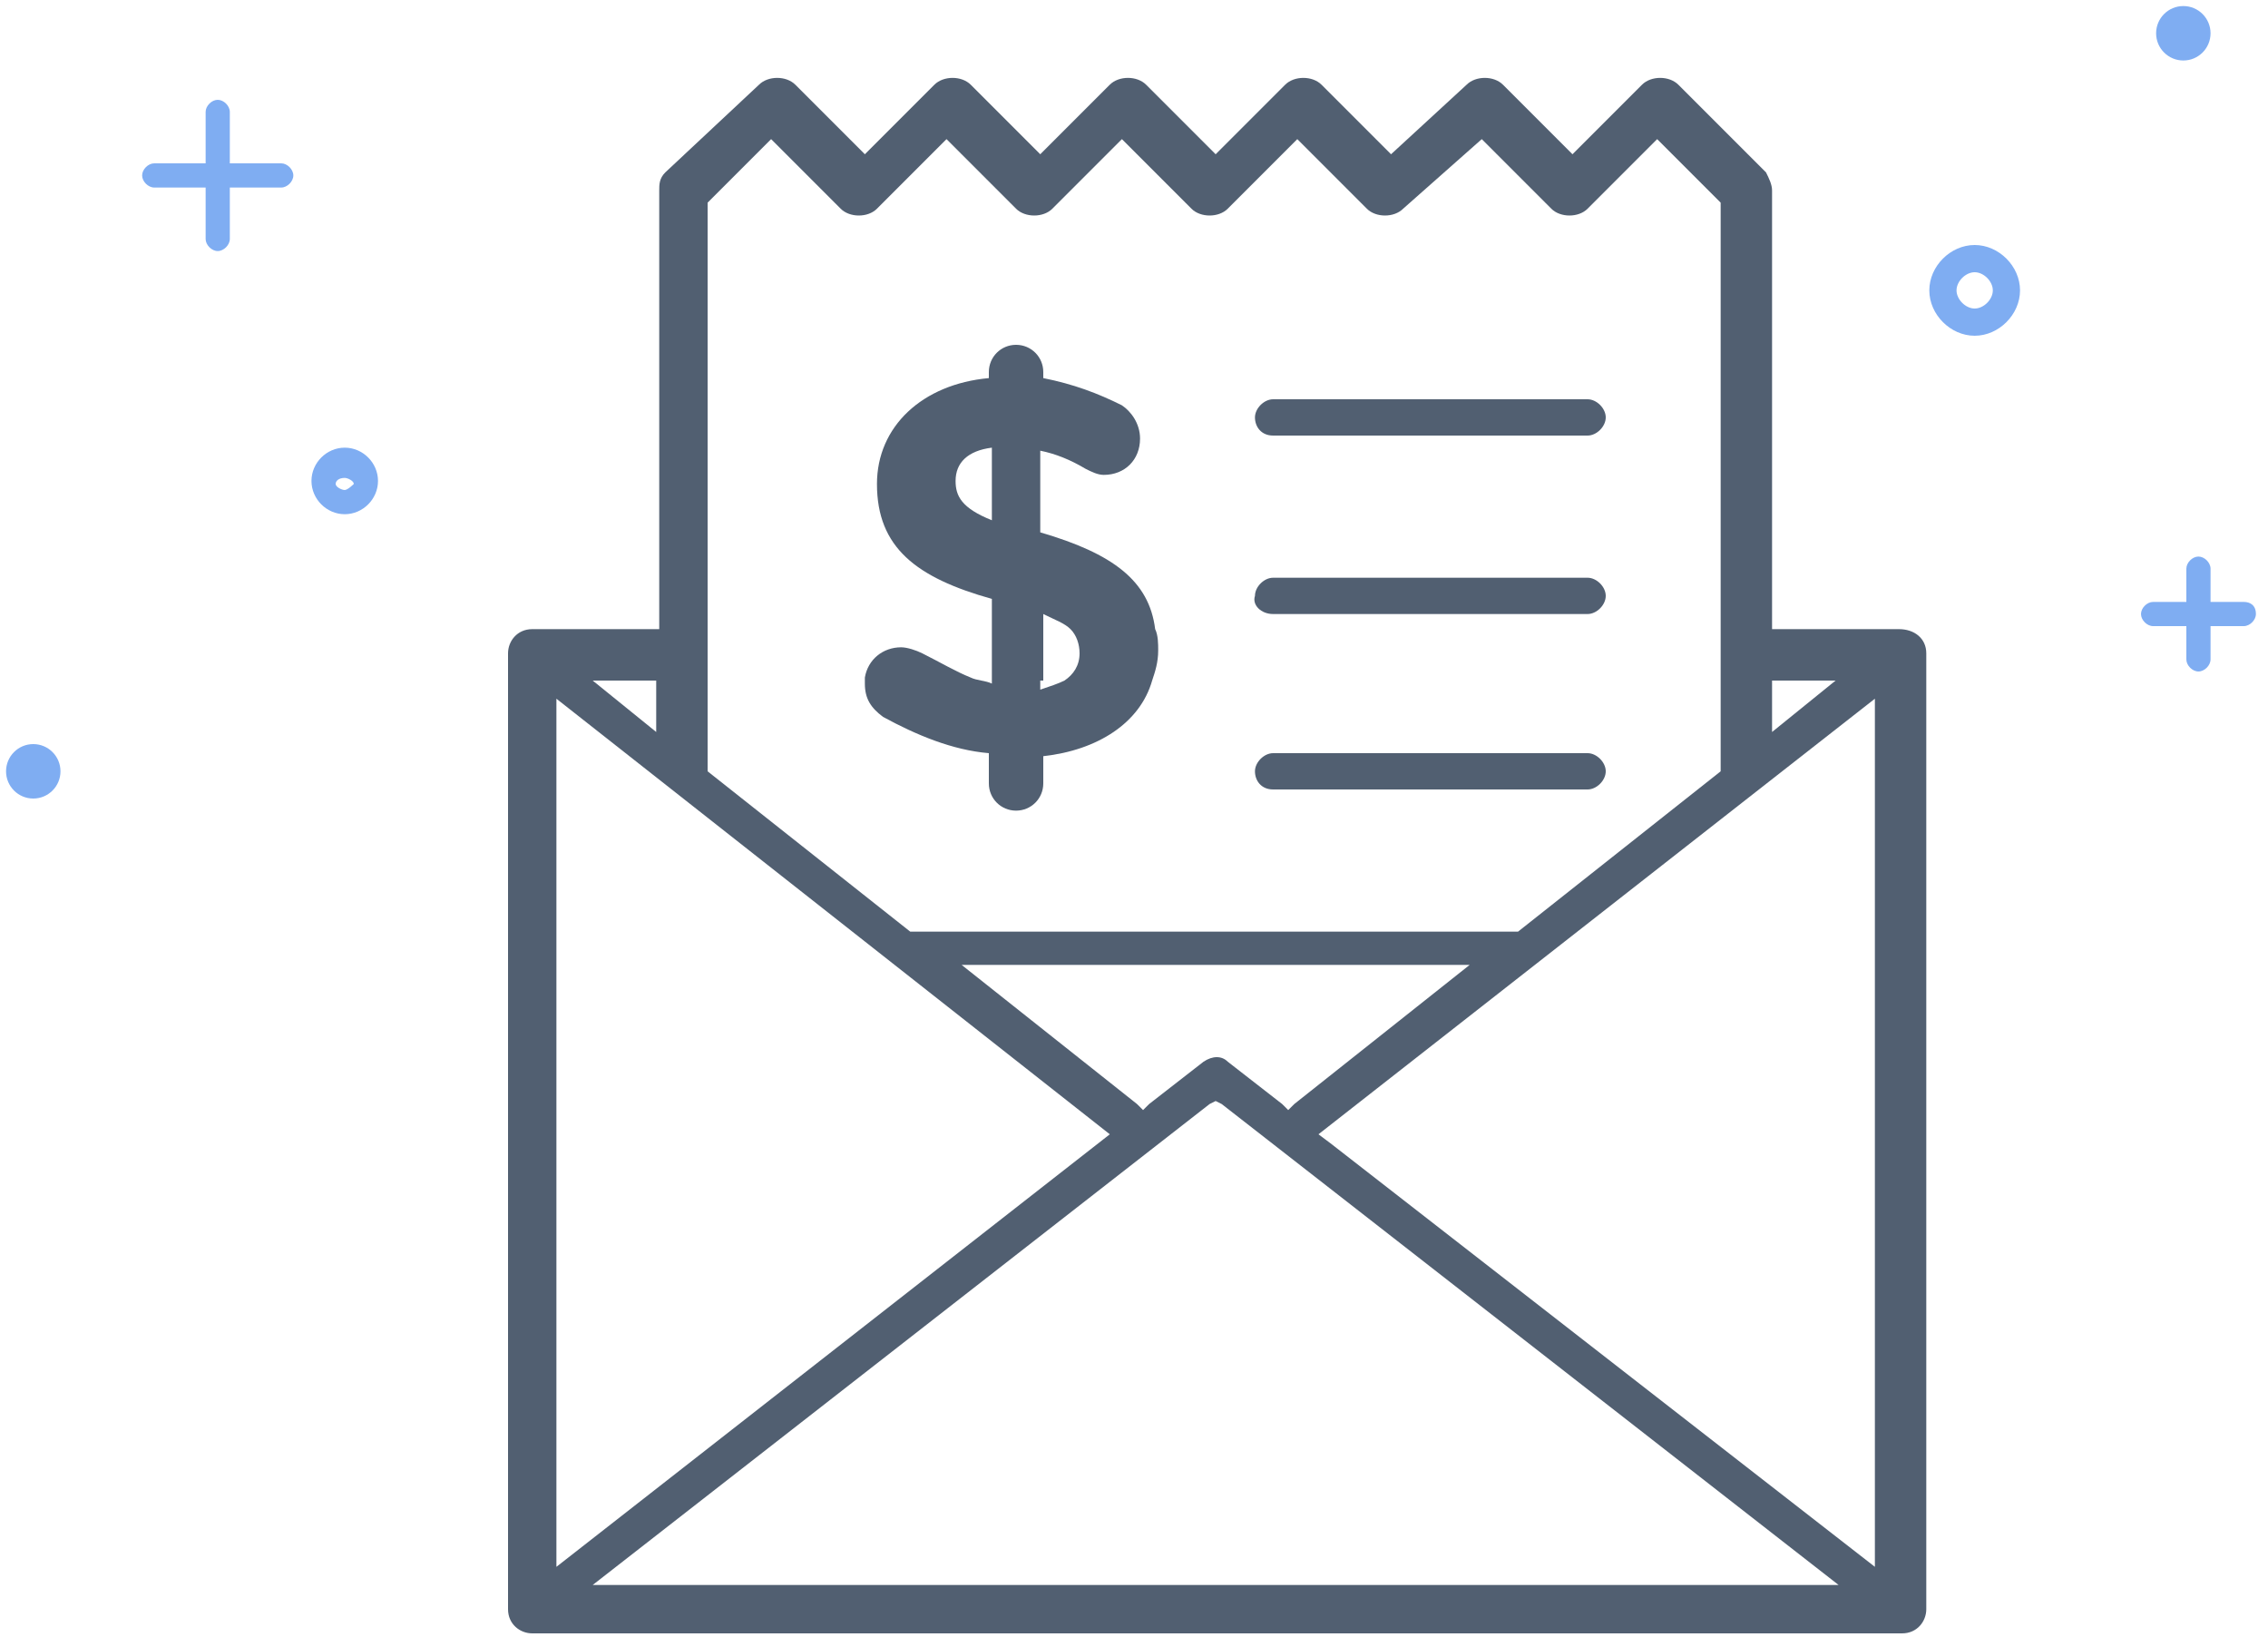
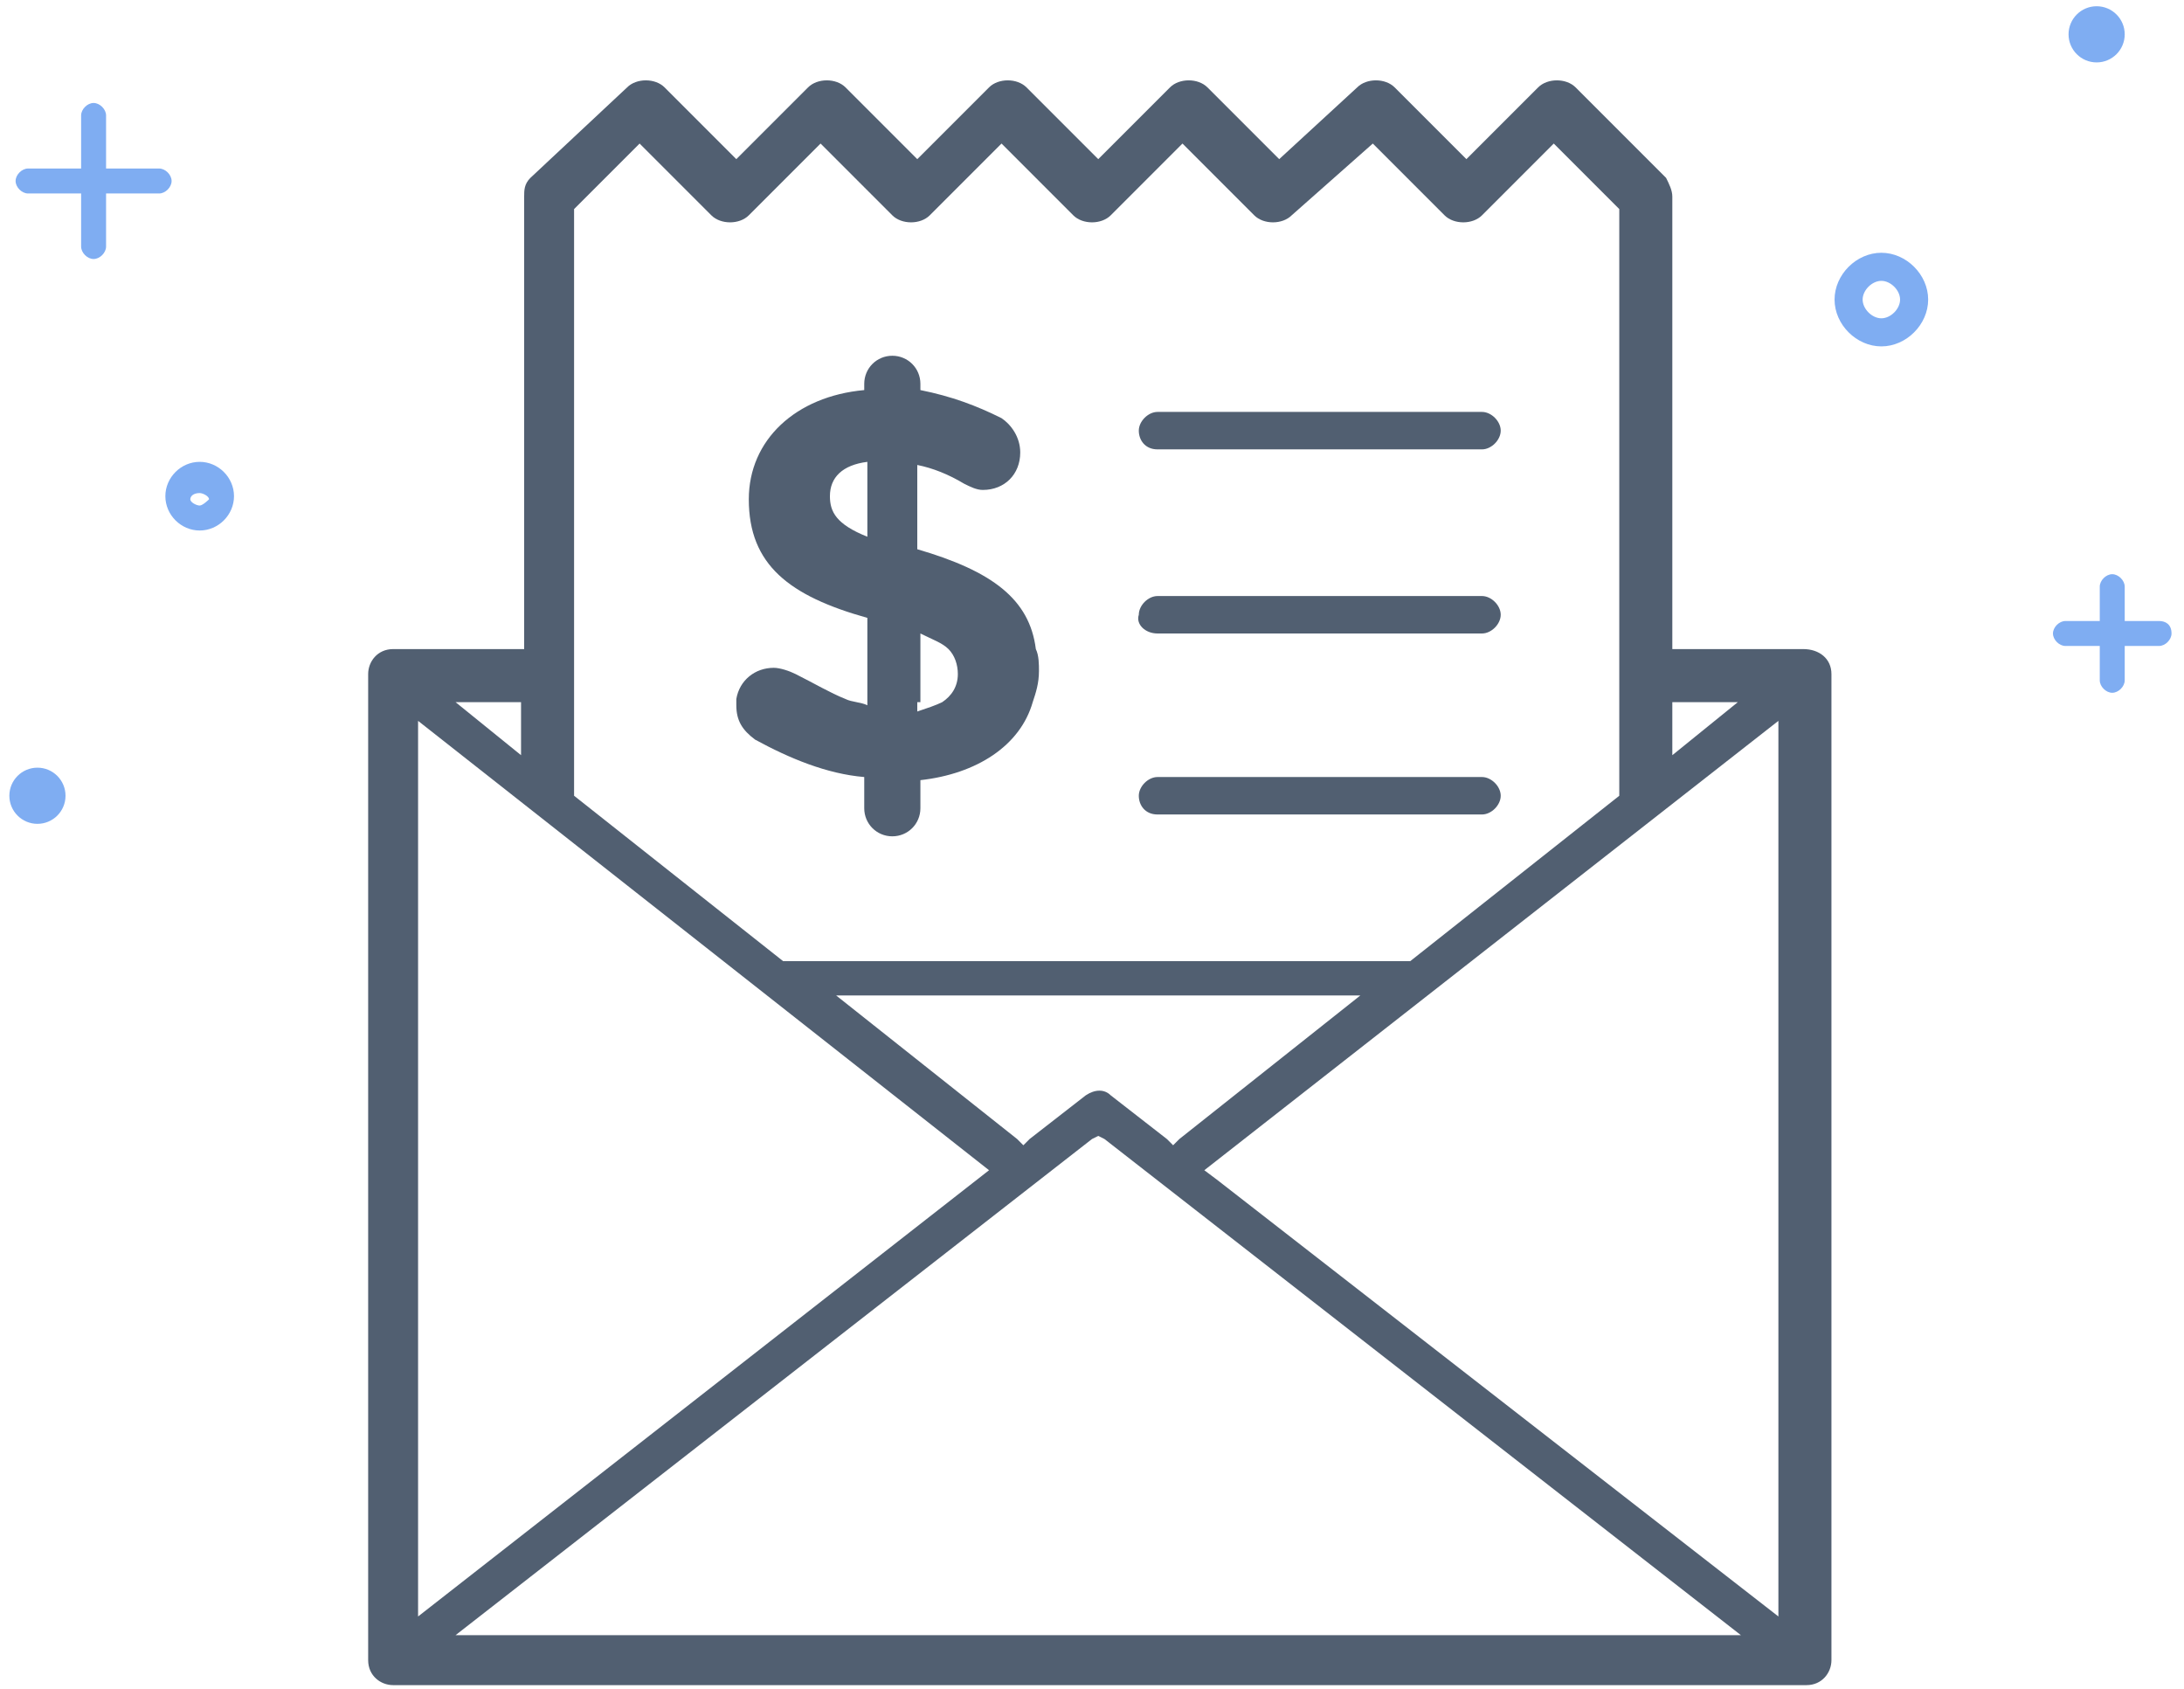
- <svg xmlns="http://www.w3.org/2000/svg" version="1.1" id="Layer_1" x="0px" y="0px" viewBox="0 0 75 54.1" style="enable-background:new 0 0 75 54.1;" xml:space="preserve">
+ <svg xmlns="http://www.w3.org/2000/svg" version="1.1" id="Layer_1" x="0px" y="0px" viewBox="0 0 70 54.1" style="enable-background:new 0 0 70 54.1;" xml:space="preserve">
  <style type="text/css">
	.st0{fill:#515F71;}
	.st1{fill:#7FADF2;}
</style>
  <g>
-     <path class="st0" d="M42.1,14.4h10.4c0.3,0,0.6-0.3,0.6-0.6s-0.3-0.6-0.6-0.6H42.1c-0.3,0-0.6,0.3-0.6,0.6S41.7,14.4,42.1,14.4z" />
-     <path class="st0" d="M42.1,20.3h10.4c0.3,0,0.6-0.3,0.6-0.6c0-0.3-0.3-0.6-0.6-0.6H42.1c-0.3,0-0.6,0.3-0.6,0.6   C41.4,20,41.7,20.3,42.1,20.3z" />
-     <path class="st0" d="M42.1,26.1h10.4c0.3,0,0.6-0.3,0.6-0.6s-0.3-0.6-0.6-0.6H42.1c-0.3,0-0.6,0.3-0.6,0.6S41.7,26.1,42.1,26.1z" />
-     <path class="st0" d="M62.8,20.8h-4.2V6.3c0-0.2-0.1-0.4-0.2-0.6l-2.9-2.9c-0.3-0.3-0.9-0.3-1.2,0l-2.3,2.3l-2.3-2.3   c-0.3-0.3-0.9-0.3-1.2,0L46,5.1l-2.3-2.3c-0.3-0.3-0.9-0.3-1.2,0l-2.3,2.3l-2.3-2.3c-0.3-0.3-0.9-0.3-1.2,0l-2.3,2.3l-2.3-2.3   c-0.3-0.3-0.9-0.3-1.2,0l-2.3,2.3l-2.3-2.3c-0.3-0.3-0.9-0.3-1.2,0L22,5.7c-0.2,0.2-0.2,0.4-0.2,0.6v14.5h-4.2   c-0.5,0-0.8,0.4-0.8,0.8v31.6c0,0.5,0.4,0.8,0.8,0.8h45.3c0.5,0,0.8-0.4,0.8-0.8V21.6C63.7,21.1,63.3,20.8,62.8,20.8z M58.6,22.5   h2.1l-2.1,1.7V22.5z M23.4,6.7l2.1-2.1l2.3,2.3c0.3,0.3,0.9,0.3,1.2,0l2.3-2.3l2.3,2.3c0.3,0.3,0.9,0.3,1.2,0l2.3-2.3l2.3,2.3   c0.3,0.3,0.9,0.3,1.2,0l2.3-2.3l2.3,2.3c0.3,0.3,0.9,0.3,1.2,0L49,4.6l2.3,2.3c0.3,0.3,0.9,0.3,1.2,0l2.3-2.3l2.1,2.1v18.8   l-6.7,5.3H30.1l-6.7-5.3V6.7z M48.6,31.9l-5.8,4.6l-0.2,0.2l-0.2-0.2l-1.8-1.4c-0.2-0.2-0.5-0.2-0.8,0l-1.8,1.4l-0.2,0.2l-0.2-0.2   l-5.8-4.6H48.6z M21.7,22.5v1.7l-2.1-1.7H21.7z M18.4,23.1l18.3,14.4L18.4,51.8V23.1z M19.6,52.4L40,36.5l0.2-0.1l0.2,0.1   l20.4,15.9H19.6z M62,51.8l-18-14l-0.4-0.3L62,23.1V51.8z" />
-     <path class="st0" d="M32.7,25.9c0,0.5,0.4,0.9,0.9,0.9c0.5,0,0.9-0.4,0.9-0.9V25c1.8-0.2,3.2-1.1,3.6-2.5c0.1-0.3,0.2-0.6,0.2-1   c0-0.2,0-0.5-0.1-0.7c-0.2-1.6-1.4-2.5-3.8-3.2v-2.7c0.5,0.1,1,0.3,1.5,0.6c0.2,0.1,0.4,0.2,0.6,0.2c0.7,0,1.2-0.5,1.2-1.2   c0-0.5-0.3-0.9-0.6-1.1c-0.8-0.4-1.6-0.7-2.6-0.9v-0.2c0-0.5-0.4-0.9-0.9-0.9c-0.5,0-0.9,0.4-0.9,0.9v0.2C30.5,12.7,29,14.1,29,16   c0,2.1,1.3,3.1,3.8,3.8v0.9v1.7v0.2c-0.2-0.1-0.5-0.1-0.7-0.2c-0.5-0.2-1-0.5-1.6-0.8c-0.2-0.1-0.5-0.2-0.7-0.2   c-0.6,0-1.1,0.4-1.2,1c0,0.1,0,0.1,0,0.2c0,0.5,0.2,0.8,0.6,1.1c1.1,0.6,2.3,1.1,3.5,1.2V25.9z M34.5,22.5v-1.7v-0.5   c0.4,0.2,0.7,0.3,0.9,0.5c0.2,0.2,0.3,0.5,0.3,0.8c0,0.4-0.2,0.7-0.5,0.9c-0.2,0.1-0.5,0.2-0.8,0.3V22.5z M31.6,15.9   c0-0.6,0.4-1,1.2-1.1v2.4C31.8,16.8,31.6,16.4,31.6,15.9z" />
+     <path class="st0" d="M37.1,14.4h10.4c0.3,0,0.6-0.3,0.6-0.6s-0.3-0.6-0.6-0.6H37.1c-0.3,0-0.6,0.3-0.6,0.6S36.7,14.4,37.1,14.4z" />
+     <path class="st0" d="M37.1,20.3h10.4c0.3,0,0.6-0.3,0.6-0.6c0-0.3-0.3-0.6-0.6-0.6H37.1c-0.3,0-0.6,0.3-0.6,0.6   C36.4,20,36.7,20.3,37.1,20.3z" />
+     <path class="st0" d="M37.1,26.1h10.4c0.3,0,0.6-0.3,0.6-0.6s-0.3-0.6-0.6-0.6H37.1c-0.3,0-0.6,0.3-0.6,0.6S36.7,26.1,37.1,26.1z" />
+     <path class="st0" d="M57.8,20.8h-4.2V6.3c0-0.2-0.1-0.4-0.2-0.6l-2.9-2.9c-0.3-0.3-0.9-0.3-1.2,0l-2.3,2.3l-2.3-2.3   c-0.3-0.3-0.9-0.3-1.2,0L41,5.1l-2.3-2.3c-0.3-0.3-0.9-0.3-1.2,0l-2.3,2.3l-2.3-2.3c-0.3-0.3-0.9-0.3-1.2,0l-2.3,2.3l-2.3-2.3   c-0.3-0.3-0.9-0.3-1.2,0l-2.3,2.3l-2.3-2.3c-0.3-0.3-0.9-0.3-1.2,0L17,5.7c-0.2,0.2-0.2,0.4-0.2,0.6v14.5h-4.2   c-0.5,0-0.8,0.4-0.8,0.8v31.6c0,0.5,0.4,0.8,0.8,0.8h45.3c0.5,0,0.8-0.4,0.8-0.8V21.6C58.7,21.1,58.3,20.8,57.8,20.8z M53.6,22.5   h2.1l-2.1,1.7V22.5z M18.4,6.7l2.1-2.1l2.3,2.3c0.3,0.3,0.9,0.3,1.2,0l2.3-2.3l2.3,2.3c0.3,0.3,0.9,0.3,1.2,0l2.3-2.3l2.3,2.3   c0.3,0.3,0.9,0.3,1.2,0l2.3-2.3l2.3,2.3c0.3,0.3,0.9,0.3,1.2,0L44,4.6l2.3,2.3c0.3,0.3,0.9,0.3,1.2,0l2.3-2.3l2.1,2.1v18.8   l-6.7,5.3H25.1l-6.7-5.3V6.7z M43.6,31.9l-5.8,4.6l-0.2,0.2l-0.2-0.2l-1.8-1.4c-0.2-0.2-0.5-0.2-0.8,0l-1.8,1.4l-0.2,0.2l-0.2-0.2   l-5.8-4.6H43.6z M16.7,22.5v1.7l-2.1-1.7H16.7z M13.4,23.1l18.3,14.4L13.4,51.8V23.1z M14.6,52.4L35,36.5l0.2-0.1l0.2,0.1   l20.4,15.9H14.6z M57,51.8l-18-14l-0.4-0.3L57,23.1V51.8z" />
+     <path class="st0" d="M27.7,25.9c0,0.5,0.4,0.9,0.9,0.9c0.5,0,0.9-0.4,0.9-0.9V25c1.8-0.2,3.2-1.1,3.6-2.5c0.1-0.3,0.2-0.6,0.2-1   c0-0.2,0-0.5-0.1-0.7c-0.2-1.6-1.4-2.5-3.8-3.2v-2.7c0.5,0.1,1,0.3,1.5,0.6c0.2,0.1,0.4,0.2,0.6,0.2c0.7,0,1.2-0.5,1.2-1.2   c0-0.5-0.3-0.9-0.6-1.1c-0.8-0.4-1.6-0.7-2.6-0.9v-0.2c0-0.5-0.4-0.9-0.9-0.9c-0.5,0-0.9,0.4-0.9,0.9v0.2C25.5,12.7,24,14.1,24,16   c0,2.1,1.3,3.1,3.8,3.8v0.9v1.7v0.2c-0.2-0.1-0.5-0.1-0.7-0.2c-0.5-0.2-1-0.5-1.6-0.8c-0.2-0.1-0.5-0.2-0.7-0.2   c-0.6,0-1.1,0.4-1.2,1c0,0.1,0,0.1,0,0.2c0,0.5,0.2,0.8,0.6,1.1c1.1,0.6,2.3,1.1,3.5,1.2V25.9z M29.5,22.5v-1.7v-0.5   c0.4,0.2,0.7,0.3,0.9,0.5c0.2,0.2,0.3,0.5,0.3,0.8c0,0.4-0.2,0.7-0.5,0.9c-0.2,0.1-0.5,0.2-0.8,0.3V22.5z M26.6,15.9   c0-0.6,0.4-1,1.2-1.1v2.4C26.8,16.8,26.6,16.4,26.6,15.9z" />
  </g>
  <g>
-     <path class="st1" d="M65.3,8.1c-0.8,0-1.5,0.7-1.5,1.5s0.7,1.5,1.5,1.5s1.5-0.7,1.5-1.5S66.1,8.1,65.3,8.1z M65.3,10.2   c-0.3,0-0.6-0.3-0.6-0.6C64.7,9.3,65,9,65.3,9s0.6,0.3,0.6,0.6C65.9,9.9,65.6,10.2,65.3,10.2z" />
-     <path class="st1" d="M9.3,5.4H7.6V3.7c0-0.2-0.2-0.4-0.4-0.4S6.8,3.5,6.8,3.7v1.7H5.1c-0.2,0-0.4,0.2-0.4,0.4s0.2,0.4,0.4,0.4h1.7   v1.7c0,0.2,0.2,0.4,0.4,0.4s0.4-0.2,0.4-0.4V6.2h1.7c0.2,0,0.4-0.2,0.4-0.4S9.5,5.4,9.3,5.4z" />
-     <path class="st1" d="M11.4,14.8c-0.6,0-1.1,0.5-1.1,1.1s0.5,1.1,1.1,1.1c0.6,0,1.1-0.5,1.1-1.1S12,14.8,11.4,14.8z M11.4,16.2   c-0.1,0-0.3-0.1-0.3-0.2c0-0.1,0.1-0.2,0.3-0.2c0.1,0,0.3,0.1,0.3,0.2C11.7,16,11.5,16.2,11.4,16.2z" />
-     <path class="st1" d="M74.2,19.9h-1.1v-1.1c0-0.2-0.2-0.4-0.4-0.4s-0.4,0.2-0.4,0.4v1.1h-1.1c-0.2,0-0.4,0.2-0.4,0.4   c0,0.2,0.2,0.4,0.4,0.4h1.1v1.1c0,0.2,0.2,0.4,0.4,0.4s0.4-0.2,0.4-0.4v-1.1h1.1c0.2,0,0.4-0.2,0.4-0.4   C74.6,20,74.4,19.9,74.2,19.9z" />
-     <ellipse class="st1" cx="1.1" cy="25.5" rx="0.9" ry="0.9" />
-     <ellipse class="st1" cx="72.2" cy="1.1" rx="0.9" ry="0.9" />
+     <path class="st1" d="M60.3,8.1c-0.8,0-1.5,0.7-1.5,1.5s0.7,1.5,1.5,1.5s1.5-0.7,1.5-1.5S61.1,8.1,60.3,8.1z M60.3,10.2   c-0.3,0-0.6-0.3-0.6-0.6C59.7,9.3,60,9,60.3,9c0.3,0,0.6,0.3,0.6,0.6C60.9,9.9,60.6,10.2,60.3,10.2z" />
+     <path class="st1" d="M5.1,5.4H3.4V3.7c0-0.2-0.2-0.4-0.4-0.4c-0.2,0-0.4,0.2-0.4,0.4v1.7H0.9c-0.2,0-0.4,0.2-0.4,0.4   s0.2,0.4,0.4,0.4h1.7v1.7c0,0.2,0.2,0.4,0.4,0.4c0.2,0,0.4-0.2,0.4-0.4V6.2h1.7c0.2,0,0.4-0.2,0.4-0.4S5.3,5.4,5.1,5.4z" />
+     <path class="st1" d="M6.4,14.8c-0.6,0-1.1,0.5-1.1,1.1S5.8,17,6.4,17s1.1-0.5,1.1-1.1S7,14.8,6.4,14.8z M6.4,16.2   c-0.1,0-0.3-0.1-0.3-0.2c0-0.1,0.1-0.2,0.3-0.2c0.1,0,0.3,0.1,0.3,0.2C6.7,16,6.5,16.2,6.4,16.2z" />
+     <path class="st1" d="M69.2,19.9h-1.1v-1.1c0-0.2-0.2-0.4-0.4-0.4s-0.4,0.2-0.4,0.4v1.1h-1.1c-0.2,0-0.4,0.2-0.4,0.4   c0,0.2,0.2,0.4,0.4,0.4h1.1v1.1c0,0.2,0.2,0.4,0.4,0.4s0.4-0.2,0.4-0.4v-1.1h1.1c0.2,0,0.4-0.2,0.4-0.4   C69.6,20,69.4,19.9,69.2,19.9z" />
+     <ellipse class="st1" cx="1.2" cy="25.5" rx="0.9" ry="0.9" />
+     <ellipse class="st1" cx="67.2" cy="1.1" rx="0.9" ry="0.9" />
  </g>
</svg>
